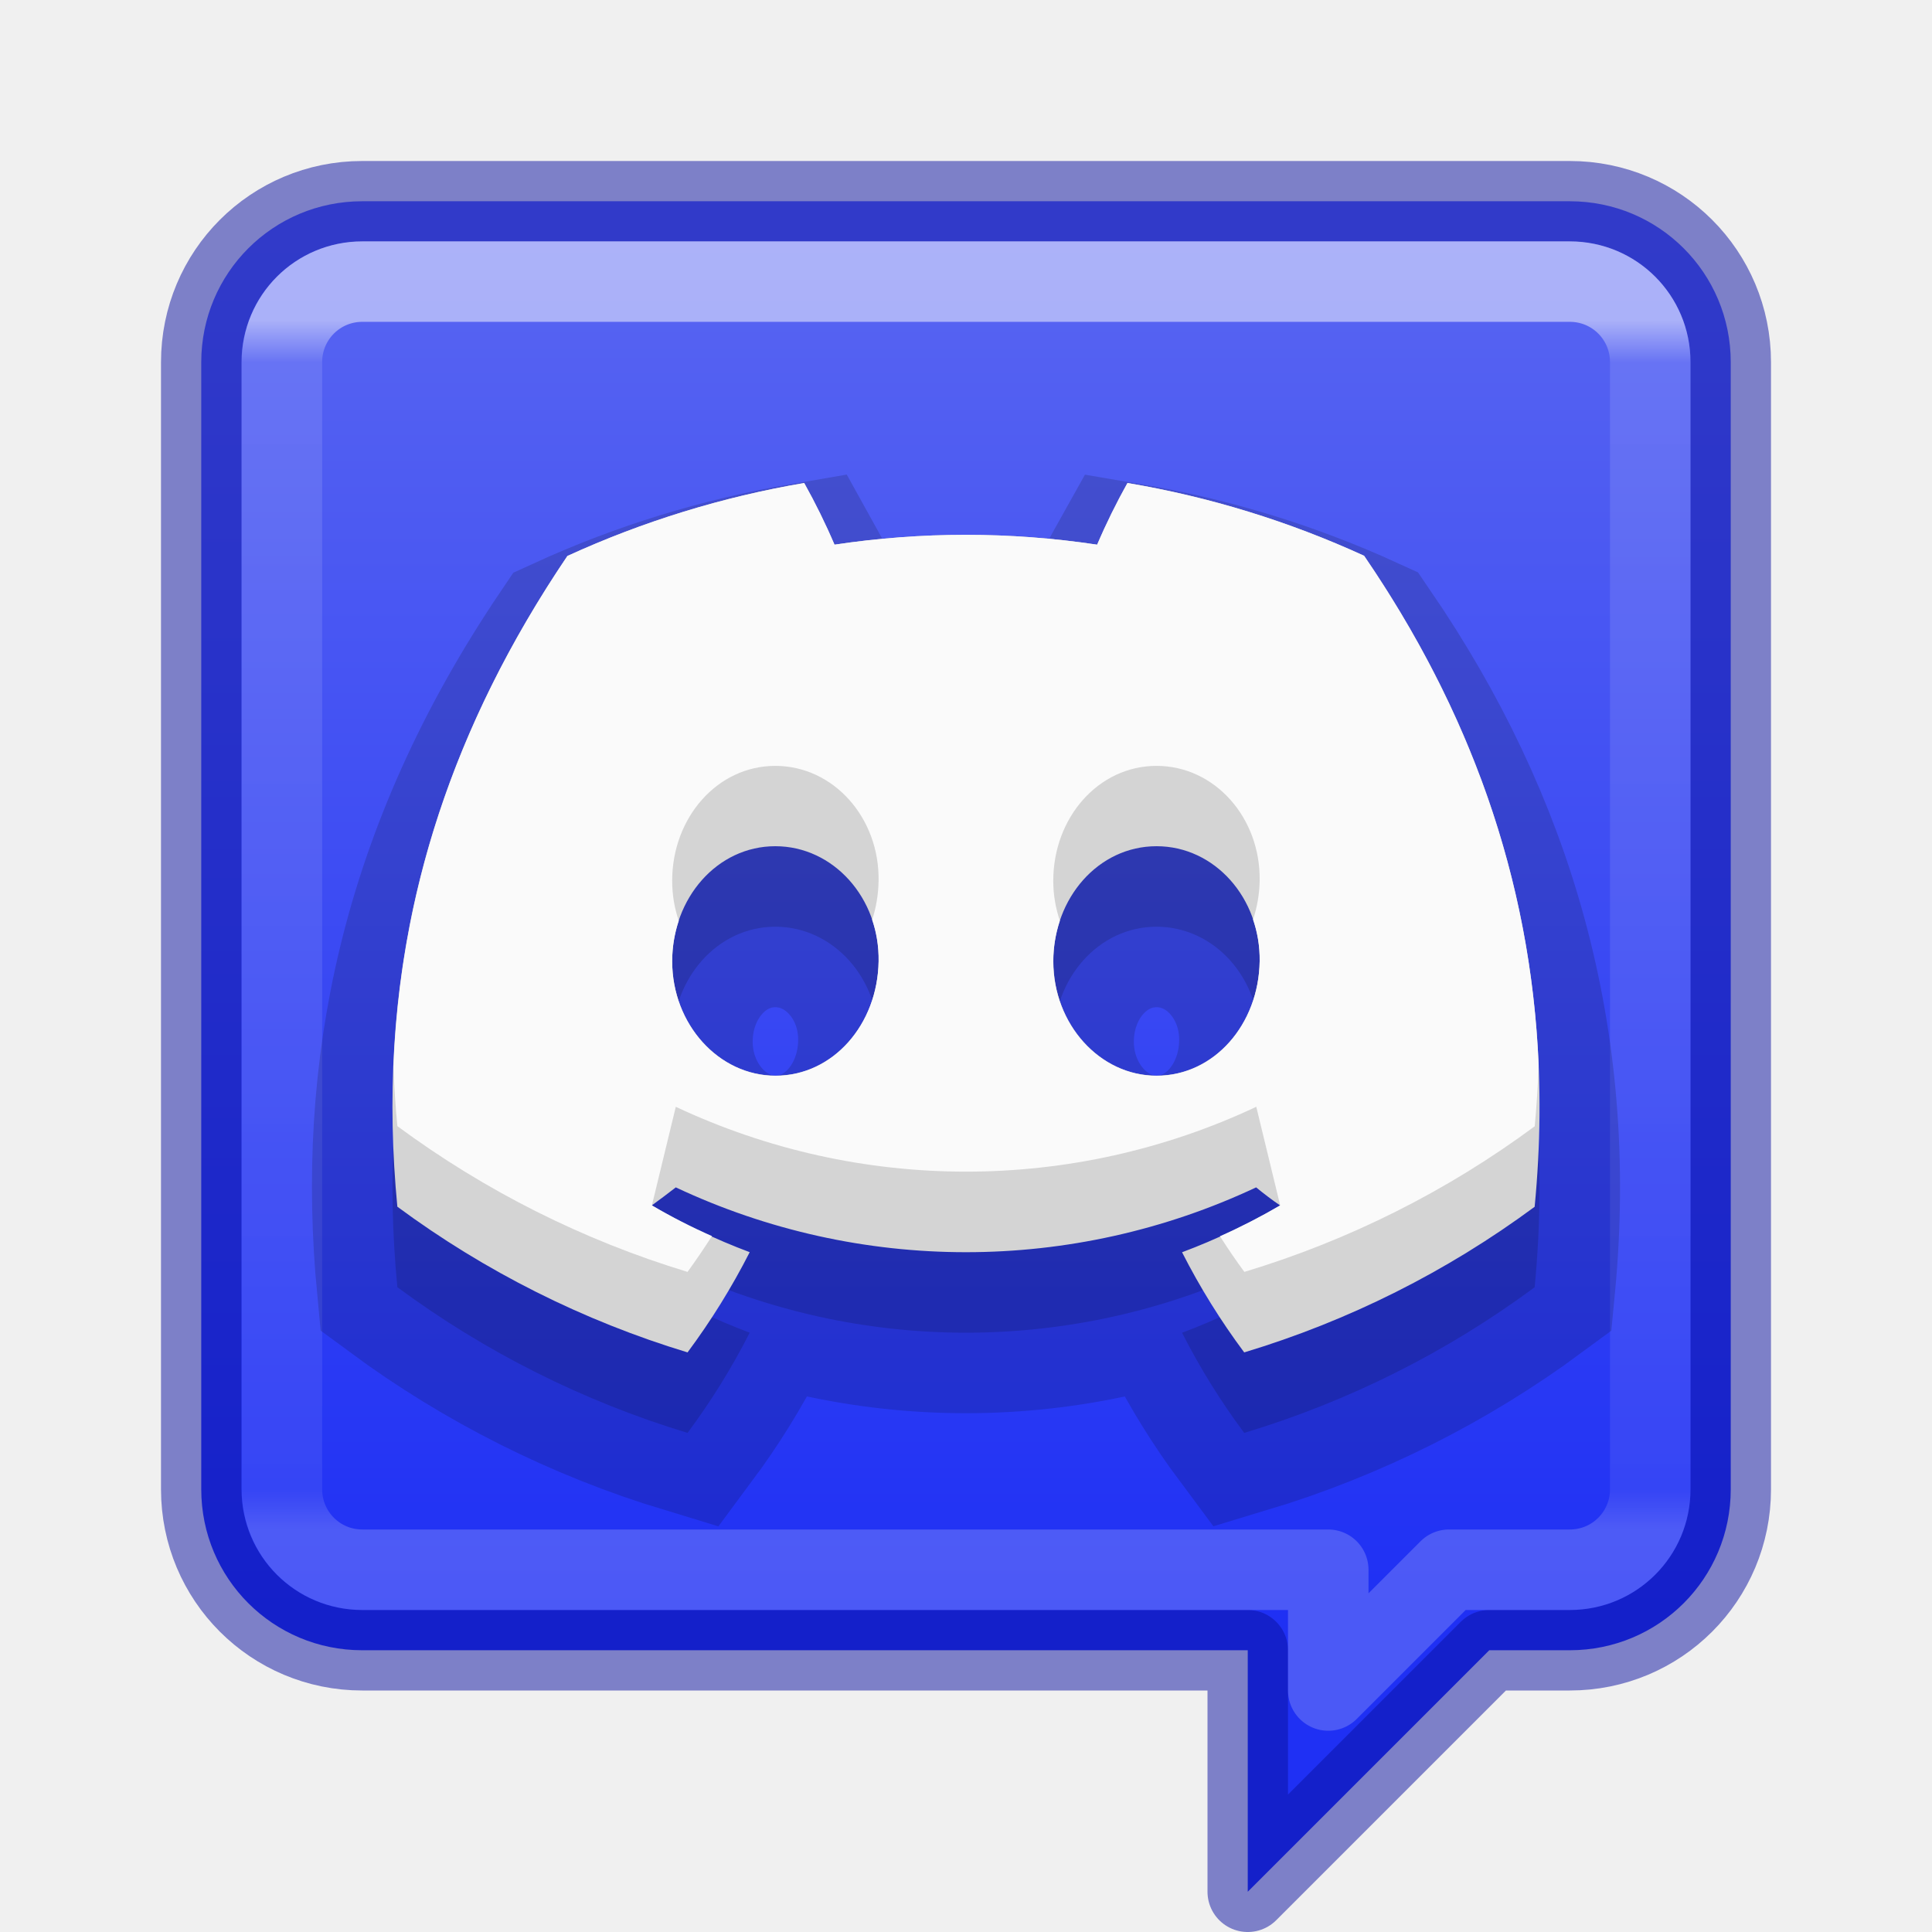
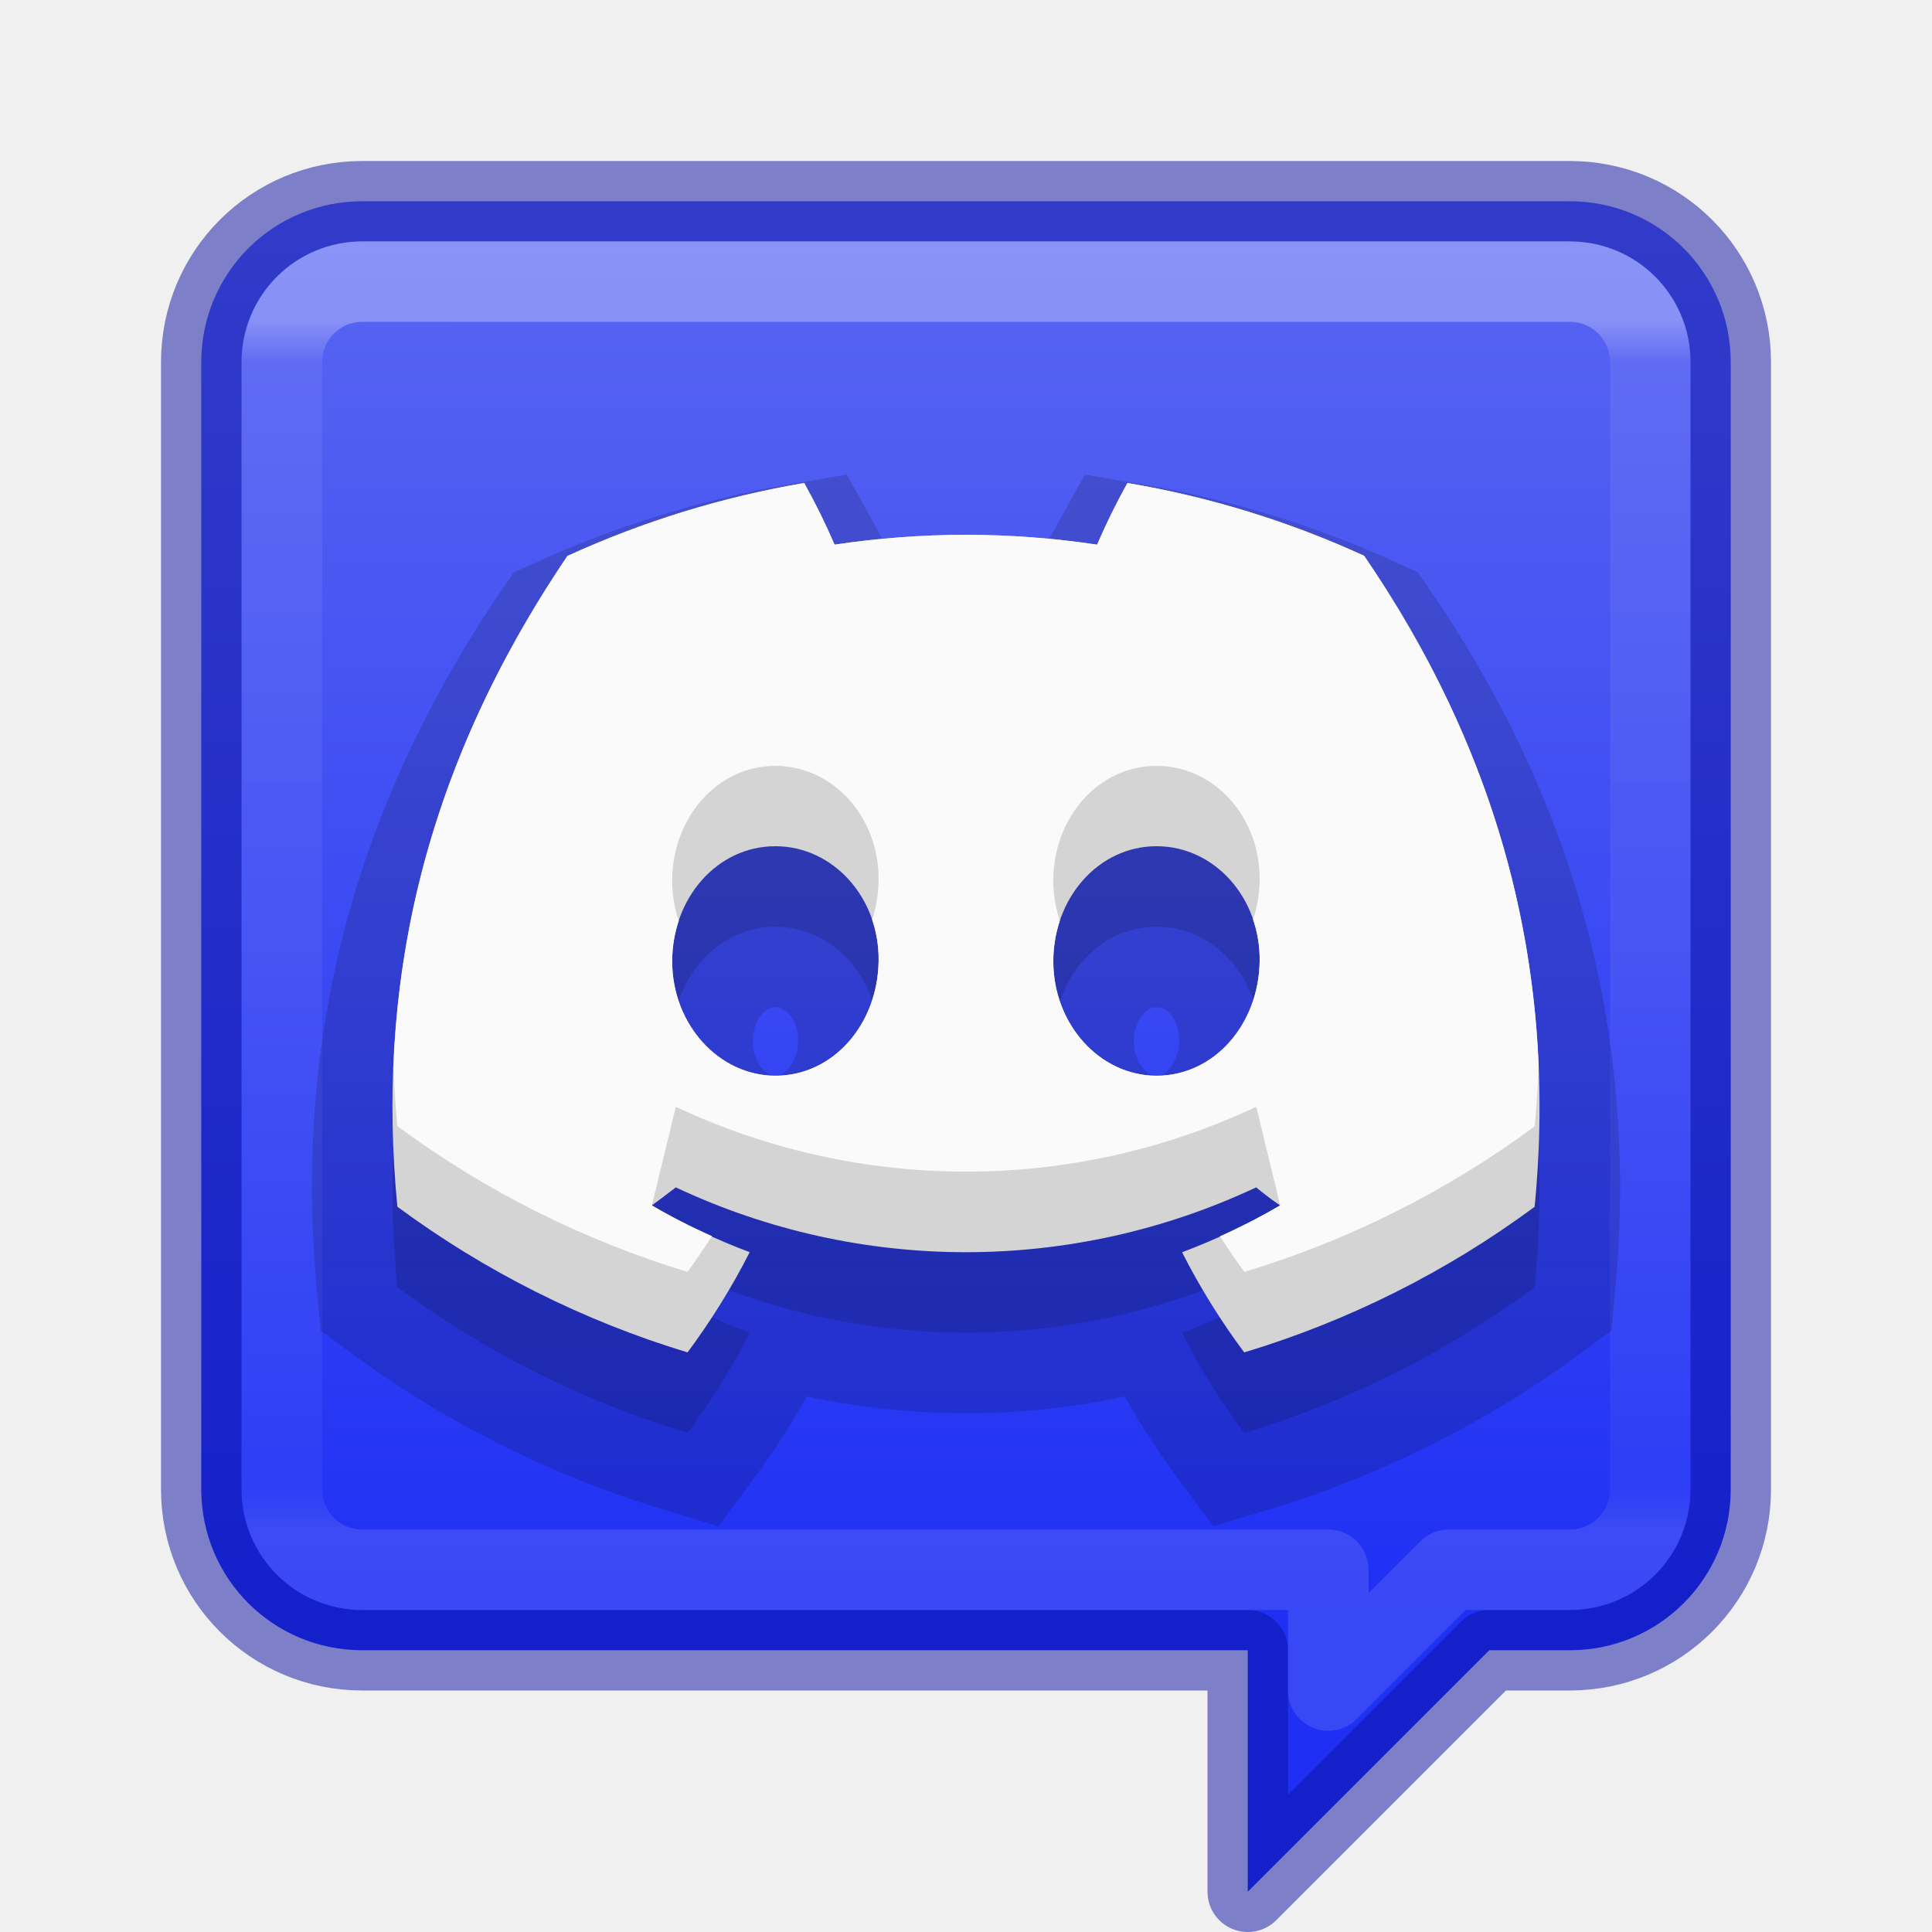
<svg xmlns="http://www.w3.org/2000/svg" xmlns:xlink="http://www.w3.org/1999/xlink" id="svg4157" height="24" width="24" version="1.1" xml:space="preserve">
  <defs id="defs4159">
    <linearGradient id="linearGradient25">
      <stop style="stop-color:#ffffff;stop-opacity:1;" offset="0" id="stop25" />
      <stop style="stop-color:#ffffff;stop-opacity:0;" offset="1" id="stop26" />
    </linearGradient>
    <linearGradient id="linearGradient14">
      <stop id="stop9" style="stop-color:#ffffff;stop-opacity:1" offset="0" />
      <stop id="stop10" style="stop-color:#ffffff;stop-opacity:0.235" offset="0.194" />
      <stop id="stop11" style="stop-color:#ffffff;stop-opacity:0.157" offset="0.806" />
      <stop id="stop12" style="stop-color:#ffffff;stop-opacity:0.392" offset="1" />
    </linearGradient>
    <style id="style1">.g{fill:#000;}.g,.h,.i{stroke-width:0px;}.h{fill:url(#e);}.i{fill:#fff;}</style>
    <style id="style1-7">.g{fill:#000;}.g,.h,.i{stroke-width:0px;}.h{fill:url(#e);}.i{fill:#fff;}</style>
    <style id="style1-5">.g{fill:#000;}.g,.h,.i{stroke-width:0px;}.h{fill:url(#e);}.i{fill:#fff;}</style>
    <style id="style1-53">.g{fill:#000;}.g,.h,.i{stroke-width:0px;}.h{fill:url(#e);}.i{fill:#fff;}</style>
    <style id="style1-6">.cls-1{fill:#fff;}</style>
    <style id="style1-67">.cls-1{fill:#fff;}</style>
    <linearGradient id="linearGradient3820-7-2-2">
      <stop offset="0" style="stop-color:#3d3d3d;stop-opacity:1" id="stop3822-2-6-36" />
      <stop offset="0.5" style="stop-color:#686868;stop-opacity:0.498" id="stop3864-8-7-6" />
      <stop offset="1" style="stop-color:#686868;stop-opacity:0" id="stop3824-1-2-4" />
    </linearGradient>
    <style id="style1-75">.g{fill:#000;}.g,.h,.i{stroke-width:0px;}.h{fill:url(#e);}.i{fill:#fff;}</style>
    <style id="style1-7-35">.g{fill:#000;}.g,.h,.i{stroke-width:0px;}.h{fill:url(#e);}.i{fill:#fff;}</style>
    <style id="style1-5-6">.g{fill:#000;}.g,.h,.i{stroke-width:0px;}.h{fill:url(#e);}.i{fill:#fff;}</style>
    <style id="style1-53-1">.g{fill:#000;}.g,.h,.i{stroke-width:0px;}.h{fill:url(#e);}.i{fill:#fff;}</style>
    <style id="style1-6-2">.cls-1{fill:#fff;}</style>
    <style id="style1-67-7">.cls-1{fill:#fff;}</style>
    <style id="style1-675">.g{fill:#000;}.g,.h,.i{stroke-width:0px;}.h{fill:url(#e);}.i{fill:#fff;}</style>
    <style id="style1-7-3">.g{fill:#000;}.g,.h,.i{stroke-width:0px;}.h{fill:url(#e);}.i{fill:#fff;}</style>
    <style id="style1-5-5">.g{fill:#000;}.g,.h,.i{stroke-width:0px;}.h{fill:url(#e);}.i{fill:#fff;}</style>
    <linearGradient id="linearGradient2-5">
      <stop style="stop-color:#5865f2;stop-opacity:1;" offset="0" id="stop3-3" />
      <stop style="stop-color:#1f30f4;stop-opacity:1;" offset="1" id="stop4-5" />
    </linearGradient>
    <style id="style1-3">.g{fill:#000;}.g,.h,.i{stroke-width:0px;}.h{fill:url(#e);}.i{fill:#fff;}</style>
    <style id="style1-6-6">.cls-1{fill:#fff;}</style>
    <style id="style1-70">.g{fill:#000;}.g,.h,.i{stroke-width:0px;}.h{fill:url(#e);}.i{fill:#fff;}</style>
    <style id="style1-6-3">.cls-1{fill:#fff;}</style>
    <style id="style1-2">.g{fill:#000;}.g,.h,.i{stroke-width:0px;}.h{fill:url(#e);}.i{fill:#fff;}</style>
    <style id="style1-6-8">.cls-1{fill:#fff;}</style>
    <radialGradient xlink:href="#linearGradient3820-7-2-2" id="radialGradient4" gradientUnits="userSpaceOnUse" gradientTransform="matrix(0.159314,0,0,0.05069083,-3.797101,11.38107)" cx="99.157" cy="186.171" fx="99.157" fy="186.171" r="62.769" />
    <linearGradient xlink:href="#linearGradient14" id="linearGradient9" x1="12" y1="3" x2="12" y2="21" gradientUnits="userSpaceOnUse" gradientTransform="translate(0,-28)" />
    <linearGradient xlink:href="#linearGradient2-5" id="linearGradient24" x1="12" y1="2" x2="12" y2="22" gradientUnits="userSpaceOnUse" gradientTransform="translate(0,-28)" />
    <linearGradient xlink:href="#linearGradient25" id="linearGradient26" x1="18.337" y1="23.035" x2="17.715" y2="20.535" gradientUnits="userSpaceOnUse" gradientTransform="translate(0,-28)" />
    <linearGradient id="linearGradient881">
      <stop offset="0" style="stop-color:#cd9ef7;stop-opacity:1" id="stop873" />
      <stop offset="1" style="stop-color:#a56de2;stop-opacity:1" id="stop879" />
    </linearGradient>
    <linearGradient gradientTransform="matrix(0.4594595,0,0,0.4594595,0.97422,0.9717328)" gradientUnits="userSpaceOnUse" xlink:href="#linearGradient4095" id="linearGradient3233" y2="39.238" x2="23.997" y1="6.549" x1="24" />
    <linearGradient id="linearGradient4095">
      <stop offset="0" style="stop-color:#ffffff;stop-opacity:1" id="stop4097" />
      <stop offset="0.035" style="stop-color:#ffffff;stop-opacity:0.235" id="stop4100" />
      <stop offset="0.967" style="stop-color:#ffffff;stop-opacity:0.157" id="stop4102" />
      <stop offset="1" style="stop-color:#ffffff;stop-opacity:0.392" id="stop4104" />
    </linearGradient>
    <linearGradient xlink:href="#linearGradient2-5" id="linearGradient871" x1="11" y1="3" x2="11" y2="20" gradientUnits="userSpaceOnUse" />
    <style id="style1-20">.g{fill:#000;}.g,.h,.i{stroke-width:0px;}.h{fill:url(#e);}.i{fill:#fff;}</style>
    <style id="style1-7-23">.g{fill:#000;}.g,.h,.i{stroke-width:0px;}.h{fill:url(#e);}.i{fill:#fff;}</style>
    <style id="style1-5-7">.g{fill:#000;}.g,.h,.i{stroke-width:0px;}.h{fill:url(#e);}.i{fill:#fff;}</style>
    <style id="style1-3-2">.g{fill:#000;}.g,.h,.i{stroke-width:0px;}.h{fill:url(#e);}.i{fill:#fff;}</style>
    <style id="style1-6-28">.cls-1{fill:#fff;}</style>
    <style id="style1-62">.g{fill:#000;}.g,.h,.i{stroke-width:0px;}.h{fill:url(#e);}.i{fill:#fff;}</style>
    <style id="style1-6-9">.cls-1{fill:#fff;}</style>
    <style id="style1-67-9">.cls-1{fill:#fff;}</style>
    <style id="style1-56">.g{fill:#000;}.g,.h,.i{stroke-width:0px;}.h{fill:url(#e);}.i{fill:#fff;}</style>
    <style id="style1-7-1">.g{fill:#000;}.g,.h,.i{stroke-width:0px;}.h{fill:url(#e);}.i{fill:#fff;}</style>
    <style id="style1-5-2">.g{fill:#000;}.g,.h,.i{stroke-width:0px;}.h{fill:url(#e);}.i{fill:#fff;}</style>
    <style id="style1-3-7">.g{fill:#000;}.g,.h,.i{stroke-width:0px;}.h{fill:url(#e);}.i{fill:#fff;}</style>
    <style id="style1-6-1">.cls-1{fill:#fff;}</style>
    <style id="style1-2-7">.g{fill:#000;}.g,.h,.i{stroke-width:0px;}.h{fill:url(#e);}.i{fill:#fff;}</style>
    <style id="style1-6-8-3">.cls-1{fill:#fff;}</style>
    <style id="style1-79">.g{fill:#000;}.g,.h,.i{stroke-width:0px;}.h{fill:url(#e);}.i{fill:#fff;}</style>
    <style id="style1-7-2">.g{fill:#000;}.g,.h,.i{stroke-width:0px;}.h{fill:url(#e);}.i{fill:#fff;}</style>
    <style id="style1-5-0">.g{fill:#000;}.g,.h,.i{stroke-width:0px;}.h{fill:url(#e);}.i{fill:#fff;}</style>
    <style id="style1-53-6">.g{fill:#000;}.g,.h,.i{stroke-width:0px;}.h{fill:url(#e);}.i{fill:#fff;}</style>
    <style id="style1-6-2-1">.cls-1{fill:#fff;}</style>
    <style id="style1-67-3">.cls-1{fill:#fff;}</style>
    <style id="style1-675-2">.g{fill:#000;}.g,.h,.i{stroke-width:0px;}.h{fill:url(#e);}.i{fill:#fff;}</style>
    <style id="style1-7-3-9">.g{fill:#000;}.g,.h,.i{stroke-width:0px;}.h{fill:url(#e);}.i{fill:#fff;}</style>
    <style id="style1-5-5-3">.g{fill:#000;}.g,.h,.i{stroke-width:0px;}.h{fill:url(#e);}.i{fill:#fff;}</style>
    <style id="style1-3-9">.g{fill:#000;}.g,.h,.i{stroke-width:0px;}.h{fill:url(#e);}.i{fill:#fff;}</style>
    <style id="style1-6-6-1">.cls-1{fill:#fff;}</style>
    <style id="style1-70-9">.g{fill:#000;}.g,.h,.i{stroke-width:0px;}.h{fill:url(#e);}.i{fill:#fff;}</style>
    <style id="style1-6-3-4">.cls-1{fill:#fff;}</style>
    <linearGradient id="linearGradient4">
      <stop id="stop1" style="stop-color:#ffffff;stop-opacity:1" offset="0" />
      <stop id="stop2" style="stop-color:#ffffff;stop-opacity:0.235" offset="0.068" />
      <stop id="stop3" style="stop-color:#ffffff;stop-opacity:0.157" offset="0.932" />
      <stop id="stop4" style="stop-color:#ffffff;stop-opacity:0.392" offset="1" />
    </linearGradient>
    <linearGradient xlink:href="#linearGradient2-5" id="linearGradient930-9-2-8" x1="17" y1="2.5" x2="17" y2="29" gradientUnits="userSpaceOnUse" gradientTransform="translate(34)" />
    <linearGradient x1="24" y1="6.24" x2="24" y2="38.8" id="linearGradient4161-0-2" xlink:href="#linearGradient4" gradientUnits="userSpaceOnUse" gradientTransform="matrix(0.6756757,0,0,0.6756757,33.78379,-0.2162061)" />
  </defs>
  <path id="rect5505-21-8" style="color:#000000;display:inline;overflow:visible;visibility:visible;fill:url(#linearGradient871);fill-rule:nonzero;stroke:none;stroke-width:1;marker:none;enable-background:accumulate" d="m 4.5,2.5 c -1.108,0 -2,0.892 -2,2 v 14 c 0,1.108 0.892,2 2,2 h 11 v 3 l 3,-3 h 1 c 1.108,0 2,-0.892 2,-2 v -14 c 0,-1.108 -0.892,-2 -2,-2 z" />
  <path id="rect5505-21-8-1" style="color:#000000;display:inline;overflow:visible;visibility:visible;opacity:0.5;fill:none;stroke:#0a0f9f;stroke-width:1;stroke-linecap:round;stroke-linejoin:round;stroke-miterlimit:4;stroke-dasharray:none;stroke-dashoffset:0;stroke-opacity:1;marker:none;enable-background:accumulate" d="m 4.5,2.5 c -1.108,0 -2,0.892 -2,2 v 14 c 0,1.108 0.892,2 2,2 h 11 v 3 l 3,-3 h 1 c 1.108,0 2,-0.892 2,-2 v -14 c 0,-1.108 -0.892,-2 -2,-2 z" />
-   <path id="rect6741-9" style="opacity:0.5;fill:none;stroke:url(#linearGradient3233);stroke-width:1;stroke-linecap:round;stroke-linejoin:round;stroke-miterlimit:4;stroke-dasharray:none;stroke-dashoffset:0;stroke-opacity:1" d="m 4.502,3.498 c -0.554,0 -1,0.446 -1,1 V 18.5 c 0,0.554 0.446,1 1,1 H 16.5 V 21 L 18,19.5 h 1.5 c 0.554,0 1,-0.446 1,-1 V 4.498 c 0,-0.554 -0.446,-1 -1,-1 z" />
+   <path id="rect6741-9" style="opacity:0.3;fill:none;stroke:url(#linearGradient3233);stroke-width:1;stroke-linecap:round;stroke-linejoin:round;stroke-miterlimit:4;stroke-dasharray:none;stroke-dashoffset:0;stroke-opacity:1" d="m 4.502,3.498 c -0.554,0 -1,0.446 -1,1 V 18.5 c 0,0.554 0.446,1 1,1 H 16.5 V 21 L 18,19.5 h 1.5 c 0.554,0 1,-0.446 1,-1 V 4.498 c 0,-0.554 -0.446,-1 -1,-1 z" />
  <path class="cls-1" d="M 16.946,7.904 A 11.785,11.785 0 0 0 14.006,7 a 8.077,8.077 0 0 0 -0.377,0.766 10.948,10.948 0 0 0 -3.263,0 A 8.111,8.111 0 0 0 9.99,7 11.868,11.868 0 0 0 7.048,7.907 C 5.188,10.659 4.683,13.344 4.936,15.99 v 0 A 11.85,11.85 0 0 0 8.541,17.8 8.709,8.709 0 0 0 9.313,16.555 7.669,7.669 0 0 1 8.097,15.974 C 8.199,15.9 8.299,15.824 8.395,15.75 a 8.47,8.47 0 0 0 7.209,0 c 0.098,0.08 0.197,0.156 0.298,0.224 a 7.698,7.698 0 0 1 -1.218,0.582 8.63,8.63 0 0 0 0.772,1.244 11.797,11.797 0 0 0 3.608,-1.809 v 0 c 0.296,-3.069 -0.505,-5.728 -2.118,-8.087 z m -7.313,6.458 c -0.703,0 -1.283,-0.638 -1.283,-1.422 0,-0.785 0.56,-1.428 1.281,-1.428 0.721,0 1.297,0.643 1.284,1.428 -0.012,0.785 -0.566,1.422 -1.282,1.422 z m 4.734,0 c -0.704,0 -1.282,-0.638 -1.282,-1.422 0,-0.785 0.56,-1.428 1.282,-1.428 0.722,0 1.293,0.643 1.281,1.428 -0.012,0.785 -0.565,1.422 -1.281,1.422 z" id="path17" style="opacity:0.15;fill:#000000;fill-opacity:1;stroke:#000000;stroke-width:2;stroke-dasharray:none;stroke-opacity:1" />
  <path class="cls-1" d="M 16.946,7.904 A 11.785,11.785 0 0 0 14.006,7 a 8.077,8.077 0 0 0 -0.377,0.766 10.948,10.948 0 0 0 -3.263,0 A 8.111,8.111 0 0 0 9.99,7 11.868,11.868 0 0 0 7.048,7.907 C 5.188,10.659 4.683,13.344 4.936,15.99 v 0 A 11.85,11.85 0 0 0 8.541,17.8 8.709,8.709 0 0 0 9.313,16.555 7.669,7.669 0 0 1 8.097,15.974 C 8.199,15.9 8.299,15.824 8.395,15.75 a 8.47,8.47 0 0 0 7.209,0 c 0.098,0.08 0.197,0.156 0.298,0.224 a 7.698,7.698 0 0 1 -1.218,0.582 8.63,8.63 0 0 0 0.772,1.244 11.797,11.797 0 0 0 3.608,-1.809 v 0 c 0.296,-3.069 -0.505,-5.728 -2.118,-8.087 z m -7.313,6.458 c -0.703,0 -1.283,-0.638 -1.283,-1.422 0,-0.785 0.56,-1.428 1.281,-1.428 0.721,0 1.297,0.643 1.284,1.428 -0.012,0.785 -0.566,1.422 -1.282,1.422 z m 4.734,0 c -0.704,0 -1.282,-0.638 -1.282,-1.422 0,-0.785 0.56,-1.428 1.282,-1.428 0.722,0 1.293,0.643 1.281,1.428 -0.012,0.785 -0.565,1.422 -1.281,1.422 z" id="path16" style="opacity:0.15;fill:#000000;fill-opacity:1;stroke-width:0.112" />
  <path class="cls-1" d="M 16.946,6.904 A 11.785,11.785 0 0 0 14.006,6 a 8.077,8.077 0 0 0 -0.377,0.766 10.948,10.948 0 0 0 -3.263,0 A 8.111,8.111 0 0 0 9.99,6 11.868,11.868 0 0 0 7.048,6.907 C 5.188,9.659 4.683,12.344 4.936,14.99 v 0 A 11.85,11.85 0 0 0 8.541,16.8 8.709,8.709 0 0 0 9.313,15.555 7.669,7.669 0 0 1 8.097,14.974 C 8.199,14.9 8.299,14.824 8.395,14.75 a 8.47,8.47 0 0 0 7.209,0 c 0.098,0.08 0.197,0.156 0.298,0.224 a 7.698,7.698 0 0 1 -1.218,0.582 8.63,8.63 0 0 0 0.772,1.244 11.797,11.797 0 0 0 3.608,-1.809 v 0 C 19.36,11.922 18.559,9.263 16.946,6.904 Z m -7.313,6.458 c -0.703,0 -1.283,-0.638 -1.283,-1.422 0,-0.785 0.56,-1.428 1.281,-1.428 0.721,0 1.297,0.643 1.284,1.428 -0.012,0.785 -0.566,1.422 -1.282,1.422 z m 4.734,0 c -0.704,0 -1.282,-0.638 -1.282,-1.422 0,-0.785 0.56,-1.428 1.282,-1.428 0.722,0 1.293,0.643 1.281,1.428 -0.012,0.785 -0.565,1.422 -1.281,1.422 z" id="path1-73" style="fill:#d4d4d4;stroke-width:0.112" />
  <path id="path14" style="fill:#fafafa;stroke-width:0.112" class="cls-1" d="M 9.99,6 C 8.975,6.173 7.986,6.477 7.049,6.906 5.593,9.06 4.969,11.173 4.887,13.257 c 0.01,0.245 0.026,0.489 0.049,0.732 1.089,0.805 2.309,1.418 3.605,1.811 C 8.646,15.655 8.747,15.507 8.844,15.355 8.588,15.242 8.339,15.115 8.098,14.974 l 0.297,-1.225 c 2.284,1.074 4.927,1.074 7.211,0 l 0.297,1.225 c -0.242,0.141 -0.492,0.269 -0.748,0.383 0.096,0.151 0.197,0.299 0.303,0.443 1.297,-0.391 2.518,-1.003 3.607,-1.809 0.024,-0.254 0.039,-0.505 0.049,-0.754 C 19.015,10.895 18.243,8.801 16.945,6.904 16.009,6.475 15.021,6.171 14.006,6 c -0.139,0.248 -0.265,0.504 -0.377,0.766 -1.081,-0.163 -2.181,-0.163 -3.262,0 -0.112,-0.262 -0.238,-0.517 -0.377,-0.766 z m -0.359,3.514 c 0.721,0 1.296,0.643 1.283,1.428 -0.003,0.17 -0.03,0.333 -0.08,0.484 0.055,0.16 0.083,0.334 0.08,0.516 -0.012,0.785 -0.565,1.422 -1.281,1.422 -0.703,0 -1.283,-0.637 -1.283,-1.422 0,-0.177 0.03,-0.347 0.082,-0.504 -0.053,-0.155 -0.082,-0.321 -0.082,-0.496 0,-0.785 0.561,-1.428 1.281,-1.428 z m 4.736,0 c 0.722,0 1.294,0.643 1.281,1.428 -0.003,0.17 -0.033,0.331 -0.082,0.482 0.055,0.161 0.085,0.335 0.082,0.518 -0.012,0.785 -0.565,1.422 -1.281,1.422 -0.704,0 -1.283,-0.637 -1.283,-1.422 0,-0.177 0.03,-0.347 0.082,-0.504 -0.052,-0.155 -0.082,-0.321 -0.082,-0.496 0,-0.785 0.561,-1.428 1.283,-1.428 z" />
</svg>
